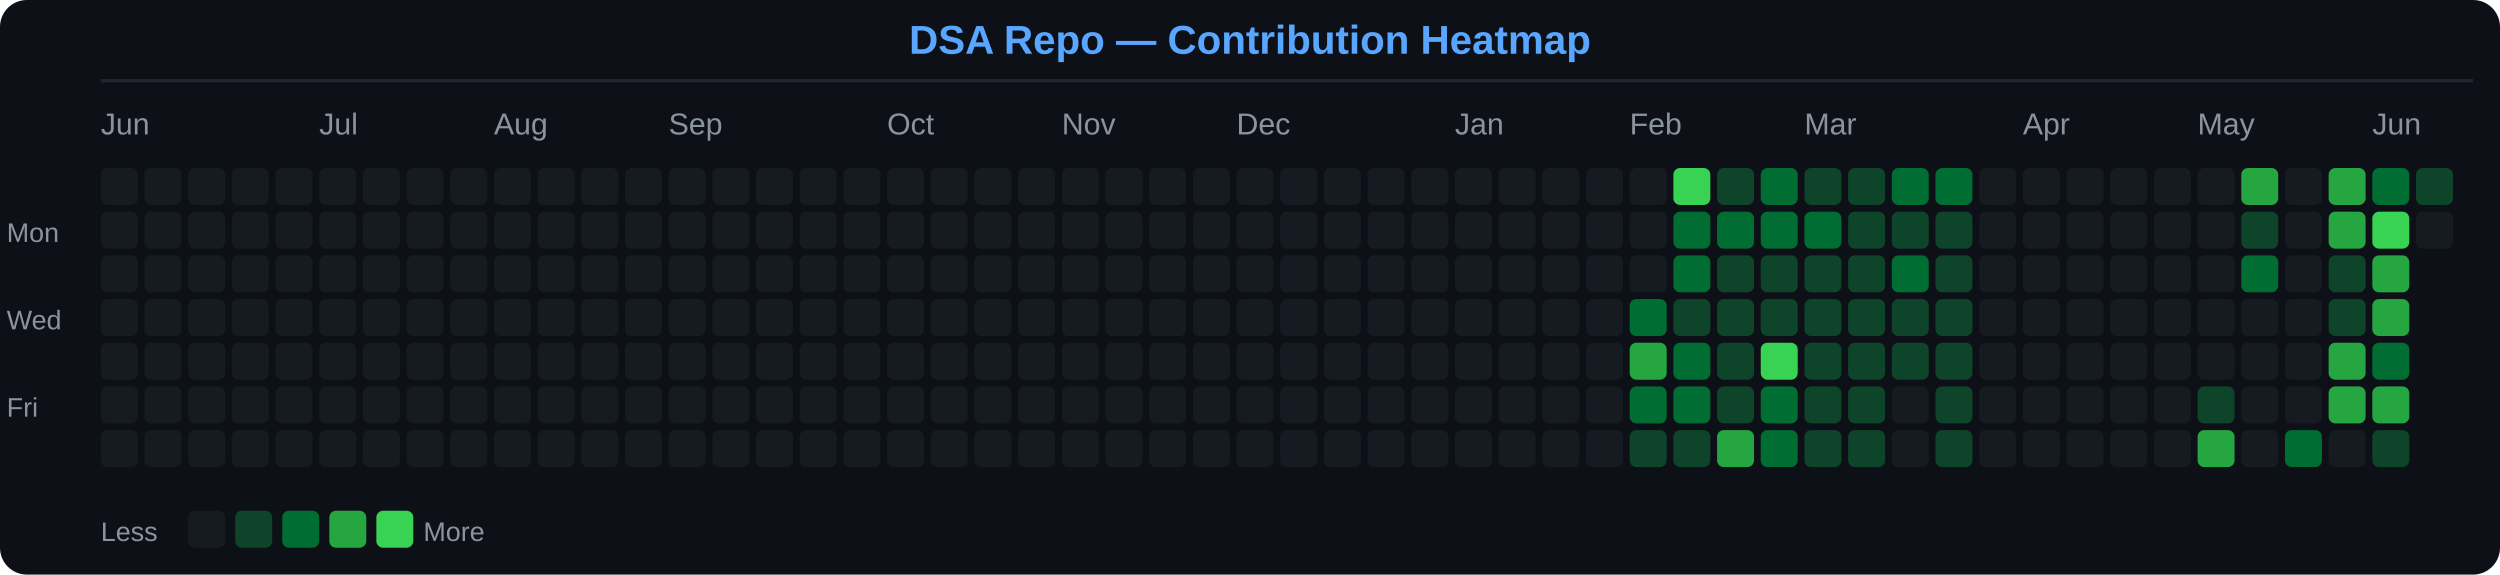
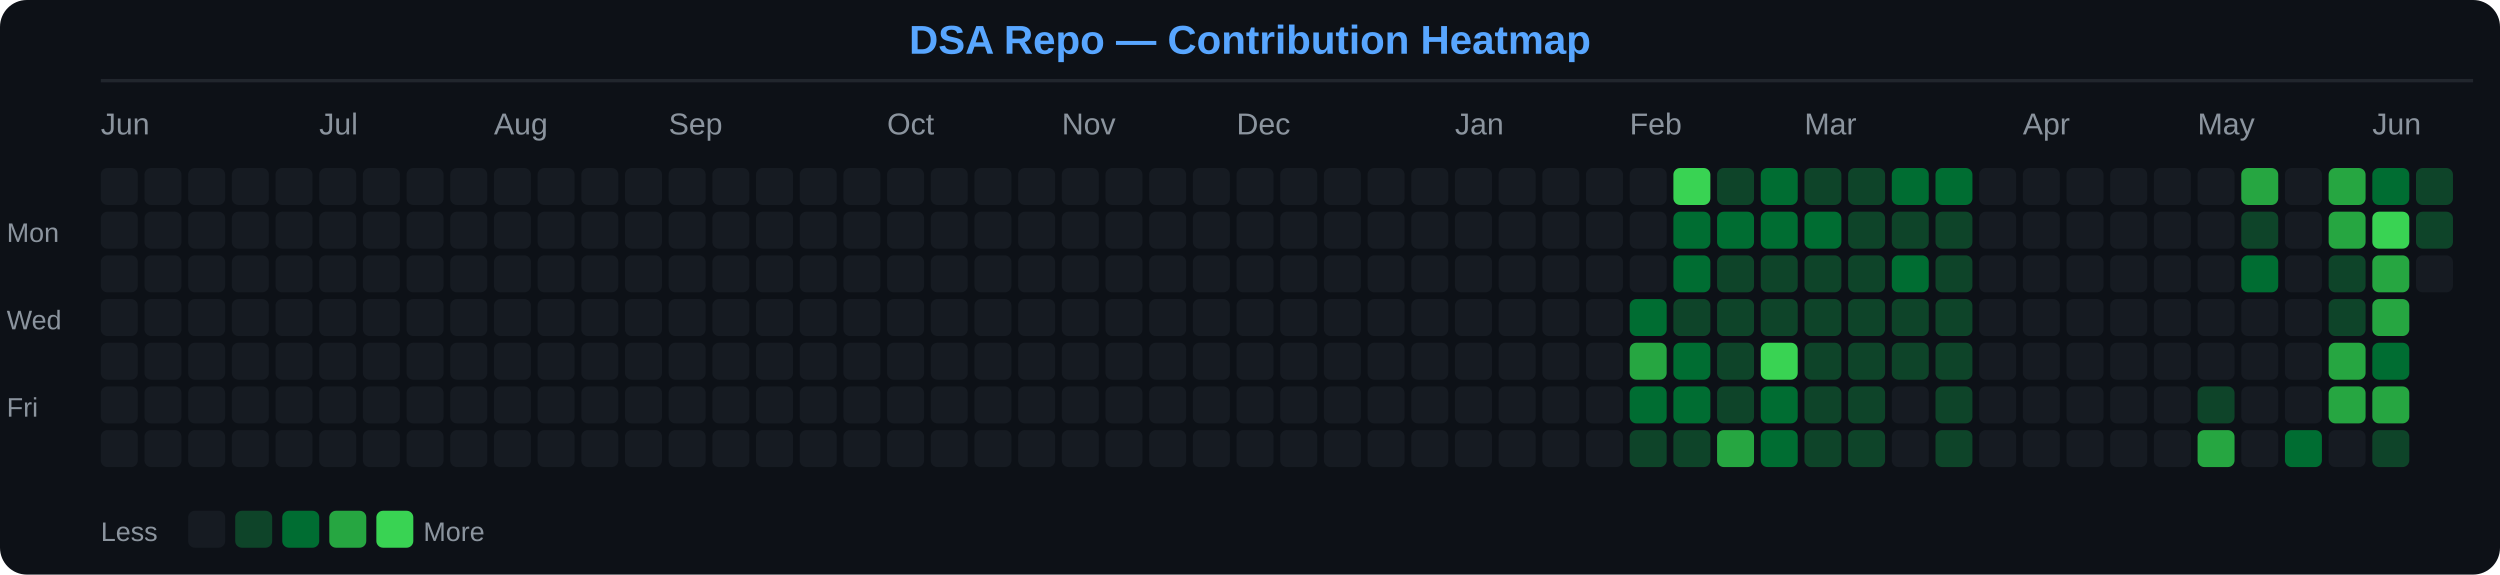
<svg xmlns="http://www.w3.org/2000/svg" width="744" height="171" viewBox="0 0 744 171">
  <rect width="744" height="171" fill="#0d1117" rx="8" />
  <text x="372" y="16" fill="#58a6ff" font-family="Arial,sans-serif" font-size="12" text-anchor="middle" font-weight="bold">DSA Repo — Contribution Heatmap</text>
  <line x1="30" y1="24" x2="736" y2="24" stroke="#21262d" stroke-width="1" />
  <text x="2" y="72" fill="#8b949e" font-family="Arial,sans-serif" font-size="8">Mon</text>
  <text x="2" y="98" fill="#8b949e" font-family="Arial,sans-serif" font-size="8">Wed</text>
  <text x="2" y="124" fill="#8b949e" font-family="Arial,sans-serif" font-size="8">Fri</text>
  <text x="30" y="40" fill="#8b949e" font-family="Arial,sans-serif" font-size="9">Jun</text>
  <rect x="30" y="50" width="11" height="11" rx="2" fill="#161b22" />
  <rect x="30" y="63" width="11" height="11" rx="2" fill="#161b22" />
  <rect x="30" y="76" width="11" height="11" rx="2" fill="#161b22" />
  <rect x="30" y="89" width="11" height="11" rx="2" fill="#161b22" />
  <rect x="30" y="102" width="11" height="11" rx="2" fill="#161b22" />
  <rect x="30" y="115" width="11" height="11" rx="2" fill="#161b22" />
  <rect x="30" y="128" width="11" height="11" rx="2" fill="#161b22" />
  <rect x="43" y="50" width="11" height="11" rx="2" fill="#161b22" />
  <rect x="43" y="63" width="11" height="11" rx="2" fill="#161b22" />
  <rect x="43" y="76" width="11" height="11" rx="2" fill="#161b22" />
  <rect x="43" y="89" width="11" height="11" rx="2" fill="#161b22" />
  <rect x="43" y="102" width="11" height="11" rx="2" fill="#161b22" />
  <rect x="43" y="115" width="11" height="11" rx="2" fill="#161b22" />
  <rect x="43" y="128" width="11" height="11" rx="2" fill="#161b22" />
  <rect x="56" y="50" width="11" height="11" rx="2" fill="#161b22" />
  <rect x="56" y="63" width="11" height="11" rx="2" fill="#161b22" />
  <rect x="56" y="76" width="11" height="11" rx="2" fill="#161b22" />
  <rect x="56" y="89" width="11" height="11" rx="2" fill="#161b22" />
  <rect x="56" y="102" width="11" height="11" rx="2" fill="#161b22" />
  <rect x="56" y="115" width="11" height="11" rx="2" fill="#161b22" />
  <rect x="56" y="128" width="11" height="11" rx="2" fill="#161b22" />
  <rect x="69" y="50" width="11" height="11" rx="2" fill="#161b22" />
  <rect x="69" y="63" width="11" height="11" rx="2" fill="#161b22" />
  <rect x="69" y="76" width="11" height="11" rx="2" fill="#161b22" />
  <rect x="69" y="89" width="11" height="11" rx="2" fill="#161b22" />
  <rect x="69" y="102" width="11" height="11" rx="2" fill="#161b22" />
  <rect x="69" y="115" width="11" height="11" rx="2" fill="#161b22" />
  <rect x="69" y="128" width="11" height="11" rx="2" fill="#161b22" />
  <rect x="82" y="50" width="11" height="11" rx="2" fill="#161b22" />
  <rect x="82" y="63" width="11" height="11" rx="2" fill="#161b22" />
  <rect x="82" y="76" width="11" height="11" rx="2" fill="#161b22" />
  <rect x="82" y="89" width="11" height="11" rx="2" fill="#161b22" />
  <rect x="82" y="102" width="11" height="11" rx="2" fill="#161b22" />
  <rect x="82" y="115" width="11" height="11" rx="2" fill="#161b22" />
  <rect x="82" y="128" width="11" height="11" rx="2" fill="#161b22" />
  <text x="95" y="40" fill="#8b949e" font-family="Arial,sans-serif" font-size="9">Jul</text>
  <rect x="95" y="50" width="11" height="11" rx="2" fill="#161b22" />
  <rect x="95" y="63" width="11" height="11" rx="2" fill="#161b22" />
  <rect x="95" y="76" width="11" height="11" rx="2" fill="#161b22" />
  <rect x="95" y="89" width="11" height="11" rx="2" fill="#161b22" />
  <rect x="95" y="102" width="11" height="11" rx="2" fill="#161b22" />
  <rect x="95" y="115" width="11" height="11" rx="2" fill="#161b22" />
  <rect x="95" y="128" width="11" height="11" rx="2" fill="#161b22" />
  <rect x="108" y="50" width="11" height="11" rx="2" fill="#161b22" />
  <rect x="108" y="63" width="11" height="11" rx="2" fill="#161b22" />
  <rect x="108" y="76" width="11" height="11" rx="2" fill="#161b22" />
  <rect x="108" y="89" width="11" height="11" rx="2" fill="#161b22" />
  <rect x="108" y="102" width="11" height="11" rx="2" fill="#161b22" />
  <rect x="108" y="115" width="11" height="11" rx="2" fill="#161b22" />
  <rect x="108" y="128" width="11" height="11" rx="2" fill="#161b22" />
  <rect x="121" y="50" width="11" height="11" rx="2" fill="#161b22" />
  <rect x="121" y="63" width="11" height="11" rx="2" fill="#161b22" />
  <rect x="121" y="76" width="11" height="11" rx="2" fill="#161b22" />
  <rect x="121" y="89" width="11" height="11" rx="2" fill="#161b22" />
  <rect x="121" y="102" width="11" height="11" rx="2" fill="#161b22" />
  <rect x="121" y="115" width="11" height="11" rx="2" fill="#161b22" />
  <rect x="121" y="128" width="11" height="11" rx="2" fill="#161b22" />
  <rect x="134" y="50" width="11" height="11" rx="2" fill="#161b22" />
  <rect x="134" y="63" width="11" height="11" rx="2" fill="#161b22" />
  <rect x="134" y="76" width="11" height="11" rx="2" fill="#161b22" />
  <rect x="134" y="89" width="11" height="11" rx="2" fill="#161b22" />
  <rect x="134" y="102" width="11" height="11" rx="2" fill="#161b22" />
  <rect x="134" y="115" width="11" height="11" rx="2" fill="#161b22" />
  <rect x="134" y="128" width="11" height="11" rx="2" fill="#161b22" />
  <text x="147" y="40" fill="#8b949e" font-family="Arial,sans-serif" font-size="9">Aug</text>
  <rect x="147" y="50" width="11" height="11" rx="2" fill="#161b22" />
  <rect x="147" y="63" width="11" height="11" rx="2" fill="#161b22" />
  <rect x="147" y="76" width="11" height="11" rx="2" fill="#161b22" />
  <rect x="147" y="89" width="11" height="11" rx="2" fill="#161b22" />
  <rect x="147" y="102" width="11" height="11" rx="2" fill="#161b22" />
  <rect x="147" y="115" width="11" height="11" rx="2" fill="#161b22" />
  <rect x="147" y="128" width="11" height="11" rx="2" fill="#161b22" />
  <rect x="160" y="50" width="11" height="11" rx="2" fill="#161b22" />
  <rect x="160" y="63" width="11" height="11" rx="2" fill="#161b22" />
  <rect x="160" y="76" width="11" height="11" rx="2" fill="#161b22" />
  <rect x="160" y="89" width="11" height="11" rx="2" fill="#161b22" />
  <rect x="160" y="102" width="11" height="11" rx="2" fill="#161b22" />
  <rect x="160" y="115" width="11" height="11" rx="2" fill="#161b22" />
  <rect x="160" y="128" width="11" height="11" rx="2" fill="#161b22" />
  <rect x="173" y="50" width="11" height="11" rx="2" fill="#161b22" />
  <rect x="173" y="63" width="11" height="11" rx="2" fill="#161b22" />
  <rect x="173" y="76" width="11" height="11" rx="2" fill="#161b22" />
  <rect x="173" y="89" width="11" height="11" rx="2" fill="#161b22" />
  <rect x="173" y="102" width="11" height="11" rx="2" fill="#161b22" />
  <rect x="173" y="115" width="11" height="11" rx="2" fill="#161b22" />
  <rect x="173" y="128" width="11" height="11" rx="2" fill="#161b22" />
  <rect x="186" y="50" width="11" height="11" rx="2" fill="#161b22" />
  <rect x="186" y="63" width="11" height="11" rx="2" fill="#161b22" />
  <rect x="186" y="76" width="11" height="11" rx="2" fill="#161b22" />
  <rect x="186" y="89" width="11" height="11" rx="2" fill="#161b22" />
  <rect x="186" y="102" width="11" height="11" rx="2" fill="#161b22" />
  <rect x="186" y="115" width="11" height="11" rx="2" fill="#161b22" />
  <rect x="186" y="128" width="11" height="11" rx="2" fill="#161b22" />
  <text x="199" y="40" fill="#8b949e" font-family="Arial,sans-serif" font-size="9">Sep</text>
  <rect x="199" y="50" width="11" height="11" rx="2" fill="#161b22" />
  <rect x="199" y="63" width="11" height="11" rx="2" fill="#161b22" />
  <rect x="199" y="76" width="11" height="11" rx="2" fill="#161b22" />
  <rect x="199" y="89" width="11" height="11" rx="2" fill="#161b22" />
  <rect x="199" y="102" width="11" height="11" rx="2" fill="#161b22" />
  <rect x="199" y="115" width="11" height="11" rx="2" fill="#161b22" />
  <rect x="199" y="128" width="11" height="11" rx="2" fill="#161b22" />
  <rect x="212" y="50" width="11" height="11" rx="2" fill="#161b22" />
  <rect x="212" y="63" width="11" height="11" rx="2" fill="#161b22" />
  <rect x="212" y="76" width="11" height="11" rx="2" fill="#161b22" />
  <rect x="212" y="89" width="11" height="11" rx="2" fill="#161b22" />
  <rect x="212" y="102" width="11" height="11" rx="2" fill="#161b22" />
  <rect x="212" y="115" width="11" height="11" rx="2" fill="#161b22" />
  <rect x="212" y="128" width="11" height="11" rx="2" fill="#161b22" />
  <rect x="225" y="50" width="11" height="11" rx="2" fill="#161b22" />
  <rect x="225" y="63" width="11" height="11" rx="2" fill="#161b22" />
  <rect x="225" y="76" width="11" height="11" rx="2" fill="#161b22" />
  <rect x="225" y="89" width="11" height="11" rx="2" fill="#161b22" />
  <rect x="225" y="102" width="11" height="11" rx="2" fill="#161b22" />
  <rect x="225" y="115" width="11" height="11" rx="2" fill="#161b22" />
  <rect x="225" y="128" width="11" height="11" rx="2" fill="#161b22" />
  <rect x="238" y="50" width="11" height="11" rx="2" fill="#161b22" />
  <rect x="238" y="63" width="11" height="11" rx="2" fill="#161b22" />
  <rect x="238" y="76" width="11" height="11" rx="2" fill="#161b22" />
  <rect x="238" y="89" width="11" height="11" rx="2" fill="#161b22" />
  <rect x="238" y="102" width="11" height="11" rx="2" fill="#161b22" />
  <rect x="238" y="115" width="11" height="11" rx="2" fill="#161b22" />
  <rect x="238" y="128" width="11" height="11" rx="2" fill="#161b22" />
  <rect x="251" y="50" width="11" height="11" rx="2" fill="#161b22" />
  <rect x="251" y="63" width="11" height="11" rx="2" fill="#161b22" />
  <rect x="251" y="76" width="11" height="11" rx="2" fill="#161b22" />
  <rect x="251" y="89" width="11" height="11" rx="2" fill="#161b22" />
  <rect x="251" y="102" width="11" height="11" rx="2" fill="#161b22" />
  <rect x="251" y="115" width="11" height="11" rx="2" fill="#161b22" />
  <rect x="251" y="128" width="11" height="11" rx="2" fill="#161b22" />
  <text x="264" y="40" fill="#8b949e" font-family="Arial,sans-serif" font-size="9">Oct</text>
  <rect x="264" y="50" width="11" height="11" rx="2" fill="#161b22" />
  <rect x="264" y="63" width="11" height="11" rx="2" fill="#161b22" />
  <rect x="264" y="76" width="11" height="11" rx="2" fill="#161b22" />
  <rect x="264" y="89" width="11" height="11" rx="2" fill="#161b22" />
  <rect x="264" y="102" width="11" height="11" rx="2" fill="#161b22" />
  <rect x="264" y="115" width="11" height="11" rx="2" fill="#161b22" />
  <rect x="264" y="128" width="11" height="11" rx="2" fill="#161b22" />
  <rect x="277" y="50" width="11" height="11" rx="2" fill="#161b22" />
  <rect x="277" y="63" width="11" height="11" rx="2" fill="#161b22" />
  <rect x="277" y="76" width="11" height="11" rx="2" fill="#161b22" />
  <rect x="277" y="89" width="11" height="11" rx="2" fill="#161b22" />
  <rect x="277" y="102" width="11" height="11" rx="2" fill="#161b22" />
  <rect x="277" y="115" width="11" height="11" rx="2" fill="#161b22" />
  <rect x="277" y="128" width="11" height="11" rx="2" fill="#161b22" />
  <rect x="290" y="50" width="11" height="11" rx="2" fill="#161b22" />
  <rect x="290" y="63" width="11" height="11" rx="2" fill="#161b22" />
  <rect x="290" y="76" width="11" height="11" rx="2" fill="#161b22" />
  <rect x="290" y="89" width="11" height="11" rx="2" fill="#161b22" />
  <rect x="290" y="102" width="11" height="11" rx="2" fill="#161b22" />
  <rect x="290" y="115" width="11" height="11" rx="2" fill="#161b22" />
  <rect x="290" y="128" width="11" height="11" rx="2" fill="#161b22" />
  <rect x="303" y="50" width="11" height="11" rx="2" fill="#161b22" />
  <rect x="303" y="63" width="11" height="11" rx="2" fill="#161b22" />
  <rect x="303" y="76" width="11" height="11" rx="2" fill="#161b22" />
  <rect x="303" y="89" width="11" height="11" rx="2" fill="#161b22" />
  <rect x="303" y="102" width="11" height="11" rx="2" fill="#161b22" />
  <rect x="303" y="115" width="11" height="11" rx="2" fill="#161b22" />
  <rect x="303" y="128" width="11" height="11" rx="2" fill="#161b22" />
  <text x="316" y="40" fill="#8b949e" font-family="Arial,sans-serif" font-size="9">Nov</text>
  <rect x="316" y="50" width="11" height="11" rx="2" fill="#161b22" />
  <rect x="316" y="63" width="11" height="11" rx="2" fill="#161b22" />
  <rect x="316" y="76" width="11" height="11" rx="2" fill="#161b22" />
  <rect x="316" y="89" width="11" height="11" rx="2" fill="#161b22" />
  <rect x="316" y="102" width="11" height="11" rx="2" fill="#161b22" />
  <rect x="316" y="115" width="11" height="11" rx="2" fill="#161b22" />
  <rect x="316" y="128" width="11" height="11" rx="2" fill="#161b22" />
  <rect x="329" y="50" width="11" height="11" rx="2" fill="#161b22" />
  <rect x="329" y="63" width="11" height="11" rx="2" fill="#161b22" />
  <rect x="329" y="76" width="11" height="11" rx="2" fill="#161b22" />
  <rect x="329" y="89" width="11" height="11" rx="2" fill="#161b22" />
  <rect x="329" y="102" width="11" height="11" rx="2" fill="#161b22" />
  <rect x="329" y="115" width="11" height="11" rx="2" fill="#161b22" />
  <rect x="329" y="128" width="11" height="11" rx="2" fill="#161b22" />
  <rect x="342" y="50" width="11" height="11" rx="2" fill="#161b22" />
  <rect x="342" y="63" width="11" height="11" rx="2" fill="#161b22" />
  <rect x="342" y="76" width="11" height="11" rx="2" fill="#161b22" />
  <rect x="342" y="89" width="11" height="11" rx="2" fill="#161b22" />
  <rect x="342" y="102" width="11" height="11" rx="2" fill="#161b22" />
  <rect x="342" y="115" width="11" height="11" rx="2" fill="#161b22" />
  <rect x="342" y="128" width="11" height="11" rx="2" fill="#161b22" />
  <rect x="355" y="50" width="11" height="11" rx="2" fill="#161b22" />
  <rect x="355" y="63" width="11" height="11" rx="2" fill="#161b22" />
  <rect x="355" y="76" width="11" height="11" rx="2" fill="#161b22" />
  <rect x="355" y="89" width="11" height="11" rx="2" fill="#161b22" />
  <rect x="355" y="102" width="11" height="11" rx="2" fill="#161b22" />
  <rect x="355" y="115" width="11" height="11" rx="2" fill="#161b22" />
  <rect x="355" y="128" width="11" height="11" rx="2" fill="#161b22" />
  <text x="368" y="40" fill="#8b949e" font-family="Arial,sans-serif" font-size="9">Dec</text>
  <rect x="368" y="50" width="11" height="11" rx="2" fill="#161b22" />
  <rect x="368" y="63" width="11" height="11" rx="2" fill="#161b22" />
  <rect x="368" y="76" width="11" height="11" rx="2" fill="#161b22" />
  <rect x="368" y="89" width="11" height="11" rx="2" fill="#161b22" />
  <rect x="368" y="102" width="11" height="11" rx="2" fill="#161b22" />
  <rect x="368" y="115" width="11" height="11" rx="2" fill="#161b22" />
  <rect x="368" y="128" width="11" height="11" rx="2" fill="#161b22" />
  <rect x="381" y="50" width="11" height="11" rx="2" fill="#161b22" />
  <rect x="381" y="63" width="11" height="11" rx="2" fill="#161b22" />
  <rect x="381" y="76" width="11" height="11" rx="2" fill="#161b22" />
  <rect x="381" y="89" width="11" height="11" rx="2" fill="#161b22" />
  <rect x="381" y="102" width="11" height="11" rx="2" fill="#161b22" />
  <rect x="381" y="115" width="11" height="11" rx="2" fill="#161b22" />
  <rect x="381" y="128" width="11" height="11" rx="2" fill="#161b22" />
  <rect x="394" y="50" width="11" height="11" rx="2" fill="#161b22" />
  <rect x="394" y="63" width="11" height="11" rx="2" fill="#161b22" />
  <rect x="394" y="76" width="11" height="11" rx="2" fill="#161b22" />
  <rect x="394" y="89" width="11" height="11" rx="2" fill="#161b22" />
  <rect x="394" y="102" width="11" height="11" rx="2" fill="#161b22" />
  <rect x="394" y="115" width="11" height="11" rx="2" fill="#161b22" />
  <rect x="394" y="128" width="11" height="11" rx="2" fill="#161b22" />
  <rect x="407" y="50" width="11" height="11" rx="2" fill="#161b22" />
  <rect x="407" y="63" width="11" height="11" rx="2" fill="#161b22" />
  <rect x="407" y="76" width="11" height="11" rx="2" fill="#161b22" />
  <rect x="407" y="89" width="11" height="11" rx="2" fill="#161b22" />
  <rect x="407" y="102" width="11" height="11" rx="2" fill="#161b22" />
  <rect x="407" y="115" width="11" height="11" rx="2" fill="#161b22" />
  <rect x="407" y="128" width="11" height="11" rx="2" fill="#161b22" />
  <rect x="420" y="50" width="11" height="11" rx="2" fill="#161b22" />
  <rect x="420" y="63" width="11" height="11" rx="2" fill="#161b22" />
  <rect x="420" y="76" width="11" height="11" rx="2" fill="#161b22" />
  <rect x="420" y="89" width="11" height="11" rx="2" fill="#161b22" />
  <rect x="420" y="102" width="11" height="11" rx="2" fill="#161b22" />
  <rect x="420" y="115" width="11" height="11" rx="2" fill="#161b22" />
  <rect x="420" y="128" width="11" height="11" rx="2" fill="#161b22" />
  <text x="433" y="40" fill="#8b949e" font-family="Arial,sans-serif" font-size="9">Jan</text>
  <rect x="433" y="50" width="11" height="11" rx="2" fill="#161b22" />
  <rect x="433" y="63" width="11" height="11" rx="2" fill="#161b22" />
  <rect x="433" y="76" width="11" height="11" rx="2" fill="#161b22" />
  <rect x="433" y="89" width="11" height="11" rx="2" fill="#161b22" />
  <rect x="433" y="102" width="11" height="11" rx="2" fill="#161b22" />
  <rect x="433" y="115" width="11" height="11" rx="2" fill="#161b22" />
  <rect x="433" y="128" width="11" height="11" rx="2" fill="#161b22" />
  <rect x="446" y="50" width="11" height="11" rx="2" fill="#161b22" />
  <rect x="446" y="63" width="11" height="11" rx="2" fill="#161b22" />
  <rect x="446" y="76" width="11" height="11" rx="2" fill="#161b22" />
  <rect x="446" y="89" width="11" height="11" rx="2" fill="#161b22" />
  <rect x="446" y="102" width="11" height="11" rx="2" fill="#161b22" />
  <rect x="446" y="115" width="11" height="11" rx="2" fill="#161b22" />
  <rect x="446" y="128" width="11" height="11" rx="2" fill="#161b22" />
  <rect x="459" y="50" width="11" height="11" rx="2" fill="#161b22" />
  <rect x="459" y="63" width="11" height="11" rx="2" fill="#161b22" />
  <rect x="459" y="76" width="11" height="11" rx="2" fill="#161b22" />
  <rect x="459" y="89" width="11" height="11" rx="2" fill="#161b22" />
  <rect x="459" y="102" width="11" height="11" rx="2" fill="#161b22" />
  <rect x="459" y="115" width="11" height="11" rx="2" fill="#161b22" />
  <rect x="459" y="128" width="11" height="11" rx="2" fill="#161b22" />
  <rect x="472" y="50" width="11" height="11" rx="2" fill="#161b22" />
  <rect x="472" y="63" width="11" height="11" rx="2" fill="#161b22" />
  <rect x="472" y="76" width="11" height="11" rx="2" fill="#161b22" />
  <rect x="472" y="89" width="11" height="11" rx="2" fill="#161b22" />
  <rect x="472" y="102" width="11" height="11" rx="2" fill="#161b22" />
  <rect x="472" y="115" width="11" height="11" rx="2" fill="#161b22" />
  <rect x="472" y="128" width="11" height="11" rx="2" fill="#161b22" />
  <text x="485" y="40" fill="#8b949e" font-family="Arial,sans-serif" font-size="9">Feb</text>
  <rect x="485" y="50" width="11" height="11" rx="2" fill="#161b22" />
  <rect x="485" y="63" width="11" height="11" rx="2" fill="#161b22" />
  <rect x="485" y="76" width="11" height="11" rx="2" fill="#161b22" />
  <rect x="485" y="89" width="11" height="11" rx="2" fill="#006d32" />
  <rect x="485" y="102" width="11" height="11" rx="2" fill="#26a641" />
  <rect x="485" y="115" width="11" height="11" rx="2" fill="#006d32" />
  <rect x="485" y="128" width="11" height="11" rx="2" fill="#0e4429" />
  <rect x="498" y="50" width="11" height="11" rx="2" fill="#39d353" />
  <rect x="498" y="63" width="11" height="11" rx="2" fill="#006d32" />
  <rect x="498" y="76" width="11" height="11" rx="2" fill="#006d32" />
  <rect x="498" y="89" width="11" height="11" rx="2" fill="#0e4429" />
  <rect x="498" y="102" width="11" height="11" rx="2" fill="#006d32" />
  <rect x="498" y="115" width="11" height="11" rx="2" fill="#006d32" />
  <rect x="498" y="128" width="11" height="11" rx="2" fill="#0e4429" />
  <rect x="511" y="50" width="11" height="11" rx="2" fill="#0e4429" />
  <rect x="511" y="63" width="11" height="11" rx="2" fill="#006d32" />
  <rect x="511" y="76" width="11" height="11" rx="2" fill="#0e4429" />
  <rect x="511" y="89" width="11" height="11" rx="2" fill="#0e4429" />
  <rect x="511" y="102" width="11" height="11" rx="2" fill="#0e4429" />
  <rect x="511" y="115" width="11" height="11" rx="2" fill="#0e4429" />
  <rect x="511" y="128" width="11" height="11" rx="2" fill="#26a641" />
  <rect x="524" y="50" width="11" height="11" rx="2" fill="#006d32" />
  <rect x="524" y="63" width="11" height="11" rx="2" fill="#006d32" />
  <rect x="524" y="76" width="11" height="11" rx="2" fill="#0e4429" />
  <rect x="524" y="89" width="11" height="11" rx="2" fill="#0e4429" />
  <rect x="524" y="102" width="11" height="11" rx="2" fill="#39d353" />
  <rect x="524" y="115" width="11" height="11" rx="2" fill="#006d32" />
  <rect x="524" y="128" width="11" height="11" rx="2" fill="#006d32" />
  <text x="537" y="40" fill="#8b949e" font-family="Arial,sans-serif" font-size="9">Mar</text>
  <rect x="537" y="50" width="11" height="11" rx="2" fill="#0e4429" />
  <rect x="537" y="63" width="11" height="11" rx="2" fill="#006d32" />
  <rect x="537" y="76" width="11" height="11" rx="2" fill="#0e4429" />
  <rect x="537" y="89" width="11" height="11" rx="2" fill="#0e4429" />
  <rect x="537" y="102" width="11" height="11" rx="2" fill="#0e4429" />
  <rect x="537" y="115" width="11" height="11" rx="2" fill="#0e4429" />
  <rect x="537" y="128" width="11" height="11" rx="2" fill="#0e4429" />
  <rect x="550" y="50" width="11" height="11" rx="2" fill="#0e4429" />
  <rect x="550" y="63" width="11" height="11" rx="2" fill="#0e4429" />
  <rect x="550" y="76" width="11" height="11" rx="2" fill="#0e4429" />
  <rect x="550" y="89" width="11" height="11" rx="2" fill="#0e4429" />
  <rect x="550" y="102" width="11" height="11" rx="2" fill="#0e4429" />
  <rect x="550" y="115" width="11" height="11" rx="2" fill="#0e4429" />
  <rect x="550" y="128" width="11" height="11" rx="2" fill="#0e4429" />
  <rect x="563" y="50" width="11" height="11" rx="2" fill="#006d32" />
  <rect x="563" y="63" width="11" height="11" rx="2" fill="#0e4429" />
  <rect x="563" y="76" width="11" height="11" rx="2" fill="#006d32" />
  <rect x="563" y="89" width="11" height="11" rx="2" fill="#0e4429" />
  <rect x="563" y="102" width="11" height="11" rx="2" fill="#0e4429" />
  <rect x="563" y="115" width="11" height="11" rx="2" fill="#161b22" />
  <rect x="563" y="128" width="11" height="11" rx="2" fill="#161b22" />
  <rect x="576" y="50" width="11" height="11" rx="2" fill="#006d32" />
  <rect x="576" y="63" width="11" height="11" rx="2" fill="#0e4429" />
  <rect x="576" y="76" width="11" height="11" rx="2" fill="#0e4429" />
  <rect x="576" y="89" width="11" height="11" rx="2" fill="#0e4429" />
  <rect x="576" y="102" width="11" height="11" rx="2" fill="#0e4429" />
  <rect x="576" y="115" width="11" height="11" rx="2" fill="#0e4429" />
  <rect x="576" y="128" width="11" height="11" rx="2" fill="#0e4429" />
  <rect x="589" y="50" width="11" height="11" rx="2" fill="#161b22" />
  <rect x="589" y="63" width="11" height="11" rx="2" fill="#161b22" />
  <rect x="589" y="76" width="11" height="11" rx="2" fill="#161b22" />
  <rect x="589" y="89" width="11" height="11" rx="2" fill="#161b22" />
  <rect x="589" y="102" width="11" height="11" rx="2" fill="#161b22" />
  <rect x="589" y="115" width="11" height="11" rx="2" fill="#161b22" />
  <rect x="589" y="128" width="11" height="11" rx="2" fill="#161b22" />
  <text x="602" y="40" fill="#8b949e" font-family="Arial,sans-serif" font-size="9">Apr</text>
  <rect x="602" y="50" width="11" height="11" rx="2" fill="#161b22" />
  <rect x="602" y="63" width="11" height="11" rx="2" fill="#161b22" />
  <rect x="602" y="76" width="11" height="11" rx="2" fill="#161b22" />
  <rect x="602" y="89" width="11" height="11" rx="2" fill="#161b22" />
  <rect x="602" y="102" width="11" height="11" rx="2" fill="#161b22" />
  <rect x="602" y="115" width="11" height="11" rx="2" fill="#161b22" />
  <rect x="602" y="128" width="11" height="11" rx="2" fill="#161b22" />
  <rect x="615" y="50" width="11" height="11" rx="2" fill="#161b22" />
  <rect x="615" y="63" width="11" height="11" rx="2" fill="#161b22" />
  <rect x="615" y="76" width="11" height="11" rx="2" fill="#161b22" />
  <rect x="615" y="89" width="11" height="11" rx="2" fill="#161b22" />
  <rect x="615" y="102" width="11" height="11" rx="2" fill="#161b22" />
  <rect x="615" y="115" width="11" height="11" rx="2" fill="#161b22" />
  <rect x="615" y="128" width="11" height="11" rx="2" fill="#161b22" />
  <rect x="628" y="50" width="11" height="11" rx="2" fill="#161b22" />
  <rect x="628" y="63" width="11" height="11" rx="2" fill="#161b22" />
  <rect x="628" y="76" width="11" height="11" rx="2" fill="#161b22" />
  <rect x="628" y="89" width="11" height="11" rx="2" fill="#161b22" />
  <rect x="628" y="102" width="11" height="11" rx="2" fill="#161b22" />
  <rect x="628" y="115" width="11" height="11" rx="2" fill="#161b22" />
  <rect x="628" y="128" width="11" height="11" rx="2" fill="#161b22" />
  <rect x="641" y="50" width="11" height="11" rx="2" fill="#161b22" />
  <rect x="641" y="63" width="11" height="11" rx="2" fill="#161b22" />
  <rect x="641" y="76" width="11" height="11" rx="2" fill="#161b22" />
  <rect x="641" y="89" width="11" height="11" rx="2" fill="#161b22" />
  <rect x="641" y="102" width="11" height="11" rx="2" fill="#161b22" />
  <rect x="641" y="115" width="11" height="11" rx="2" fill="#161b22" />
  <rect x="641" y="128" width="11" height="11" rx="2" fill="#161b22" />
  <text x="654" y="40" fill="#8b949e" font-family="Arial,sans-serif" font-size="9">May</text>
  <rect x="654" y="50" width="11" height="11" rx="2" fill="#161b22" />
  <rect x="654" y="63" width="11" height="11" rx="2" fill="#161b22" />
  <rect x="654" y="76" width="11" height="11" rx="2" fill="#161b22" />
  <rect x="654" y="89" width="11" height="11" rx="2" fill="#161b22" />
  <rect x="654" y="102" width="11" height="11" rx="2" fill="#161b22" />
  <rect x="654" y="115" width="11" height="11" rx="2" fill="#0e4429" />
  <rect x="654" y="128" width="11" height="11" rx="2" fill="#26a641" />
  <rect x="667" y="50" width="11" height="11" rx="2" fill="#26a641" />
  <rect x="667" y="63" width="11" height="11" rx="2" fill="#0e4429" />
  <rect x="667" y="76" width="11" height="11" rx="2" fill="#006d32" />
  <rect x="667" y="89" width="11" height="11" rx="2" fill="#161b22" />
  <rect x="667" y="102" width="11" height="11" rx="2" fill="#161b22" />
  <rect x="667" y="115" width="11" height="11" rx="2" fill="#161b22" />
  <rect x="667" y="128" width="11" height="11" rx="2" fill="#161b22" />
  <rect x="680" y="50" width="11" height="11" rx="2" fill="#161b22" />
  <rect x="680" y="63" width="11" height="11" rx="2" fill="#161b22" />
  <rect x="680" y="76" width="11" height="11" rx="2" fill="#161b22" />
  <rect x="680" y="89" width="11" height="11" rx="2" fill="#161b22" />
  <rect x="680" y="102" width="11" height="11" rx="2" fill="#161b22" />
  <rect x="680" y="115" width="11" height="11" rx="2" fill="#161b22" />
  <rect x="680" y="128" width="11" height="11" rx="2" fill="#006d32" />
  <rect x="693" y="50" width="11" height="11" rx="2" fill="#26a641" />
  <rect x="693" y="63" width="11" height="11" rx="2" fill="#26a641" />
  <rect x="693" y="76" width="11" height="11" rx="2" fill="#0e4429" />
  <rect x="693" y="89" width="11" height="11" rx="2" fill="#0e4429" />
  <rect x="693" y="102" width="11" height="11" rx="2" fill="#26a641" />
  <rect x="693" y="115" width="11" height="11" rx="2" fill="#26a641" />
  <rect x="693" y="128" width="11" height="11" rx="2" fill="#161b22" />
  <text x="706" y="40" fill="#8b949e" font-family="Arial,sans-serif" font-size="9">Jun</text>
  <rect x="706" y="50" width="11" height="11" rx="2" fill="#006d32" />
  <rect x="706" y="63" width="11" height="11" rx="2" fill="#39d353" />
  <rect x="706" y="76" width="11" height="11" rx="2" fill="#26a641" />
  <rect x="706" y="89" width="11" height="11" rx="2" fill="#26a641" />
  <rect x="706" y="102" width="11" height="11" rx="2" fill="#006d32" />
  <rect x="706" y="115" width="11" height="11" rx="2" fill="#26a641" />
  <rect x="706" y="128" width="11" height="11" rx="2" fill="#0e4429" />
  <rect x="719" y="50" width="11" height="11" rx="2" fill="#0e4429" />
-   <rect x="719" y="63" width="11" height="11" rx="2" fill="#161b22" />
+   <rect x="719" y="63" width="11" height="11" rx="2" fill="#0e4429" />
+   <rect x="719" y="76" width="11" height="11" rx="2" fill="#161b22" />
  <text x="30" y="161" fill="#8b949e" font-family="Arial,sans-serif" font-size="8">Less</text>
  <rect x="56" y="152" width="11" height="11" rx="2" fill="#161b22" />
  <rect x="70" y="152" width="11" height="11" rx="2" fill="#0e4429" />
  <rect x="84" y="152" width="11" height="11" rx="2" fill="#006d32" />
  <rect x="98" y="152" width="11" height="11" rx="2" fill="#26a641" />
  <rect x="112" y="152" width="11" height="11" rx="2" fill="#39d353" />
  <text x="126" y="161" fill="#8b949e" font-family="Arial,sans-serif" font-size="8">More</text>
</svg>
